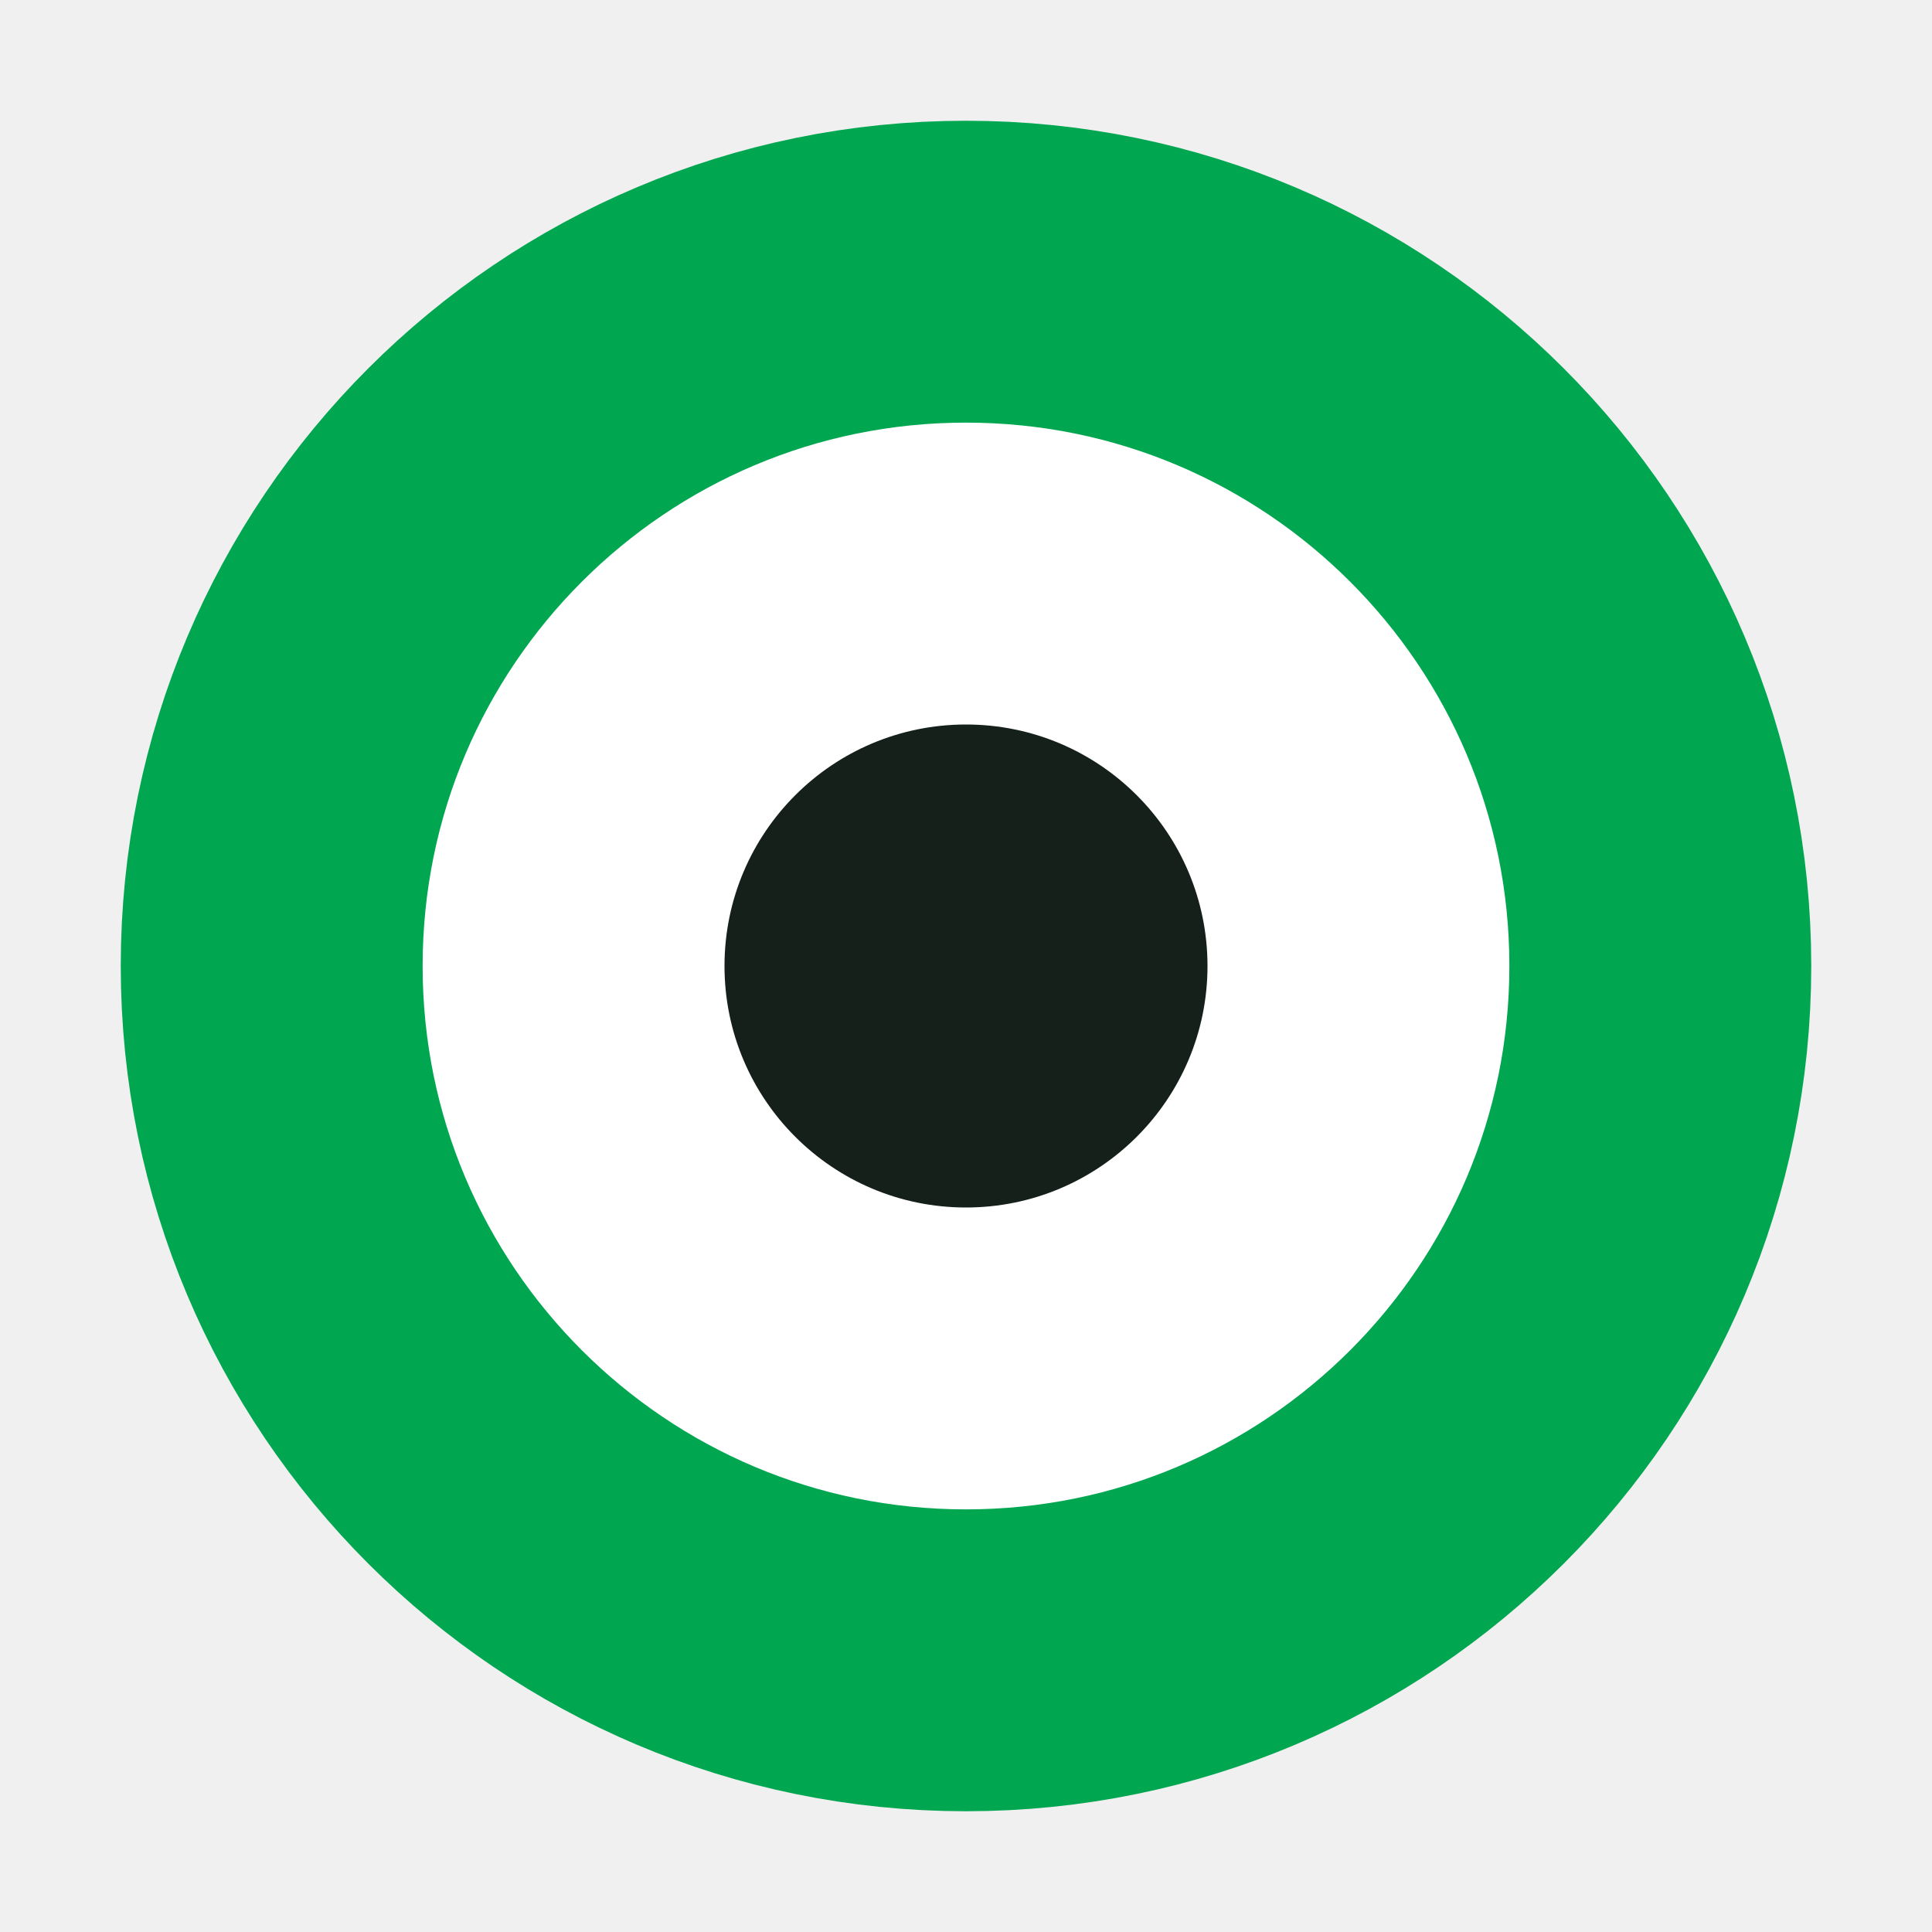
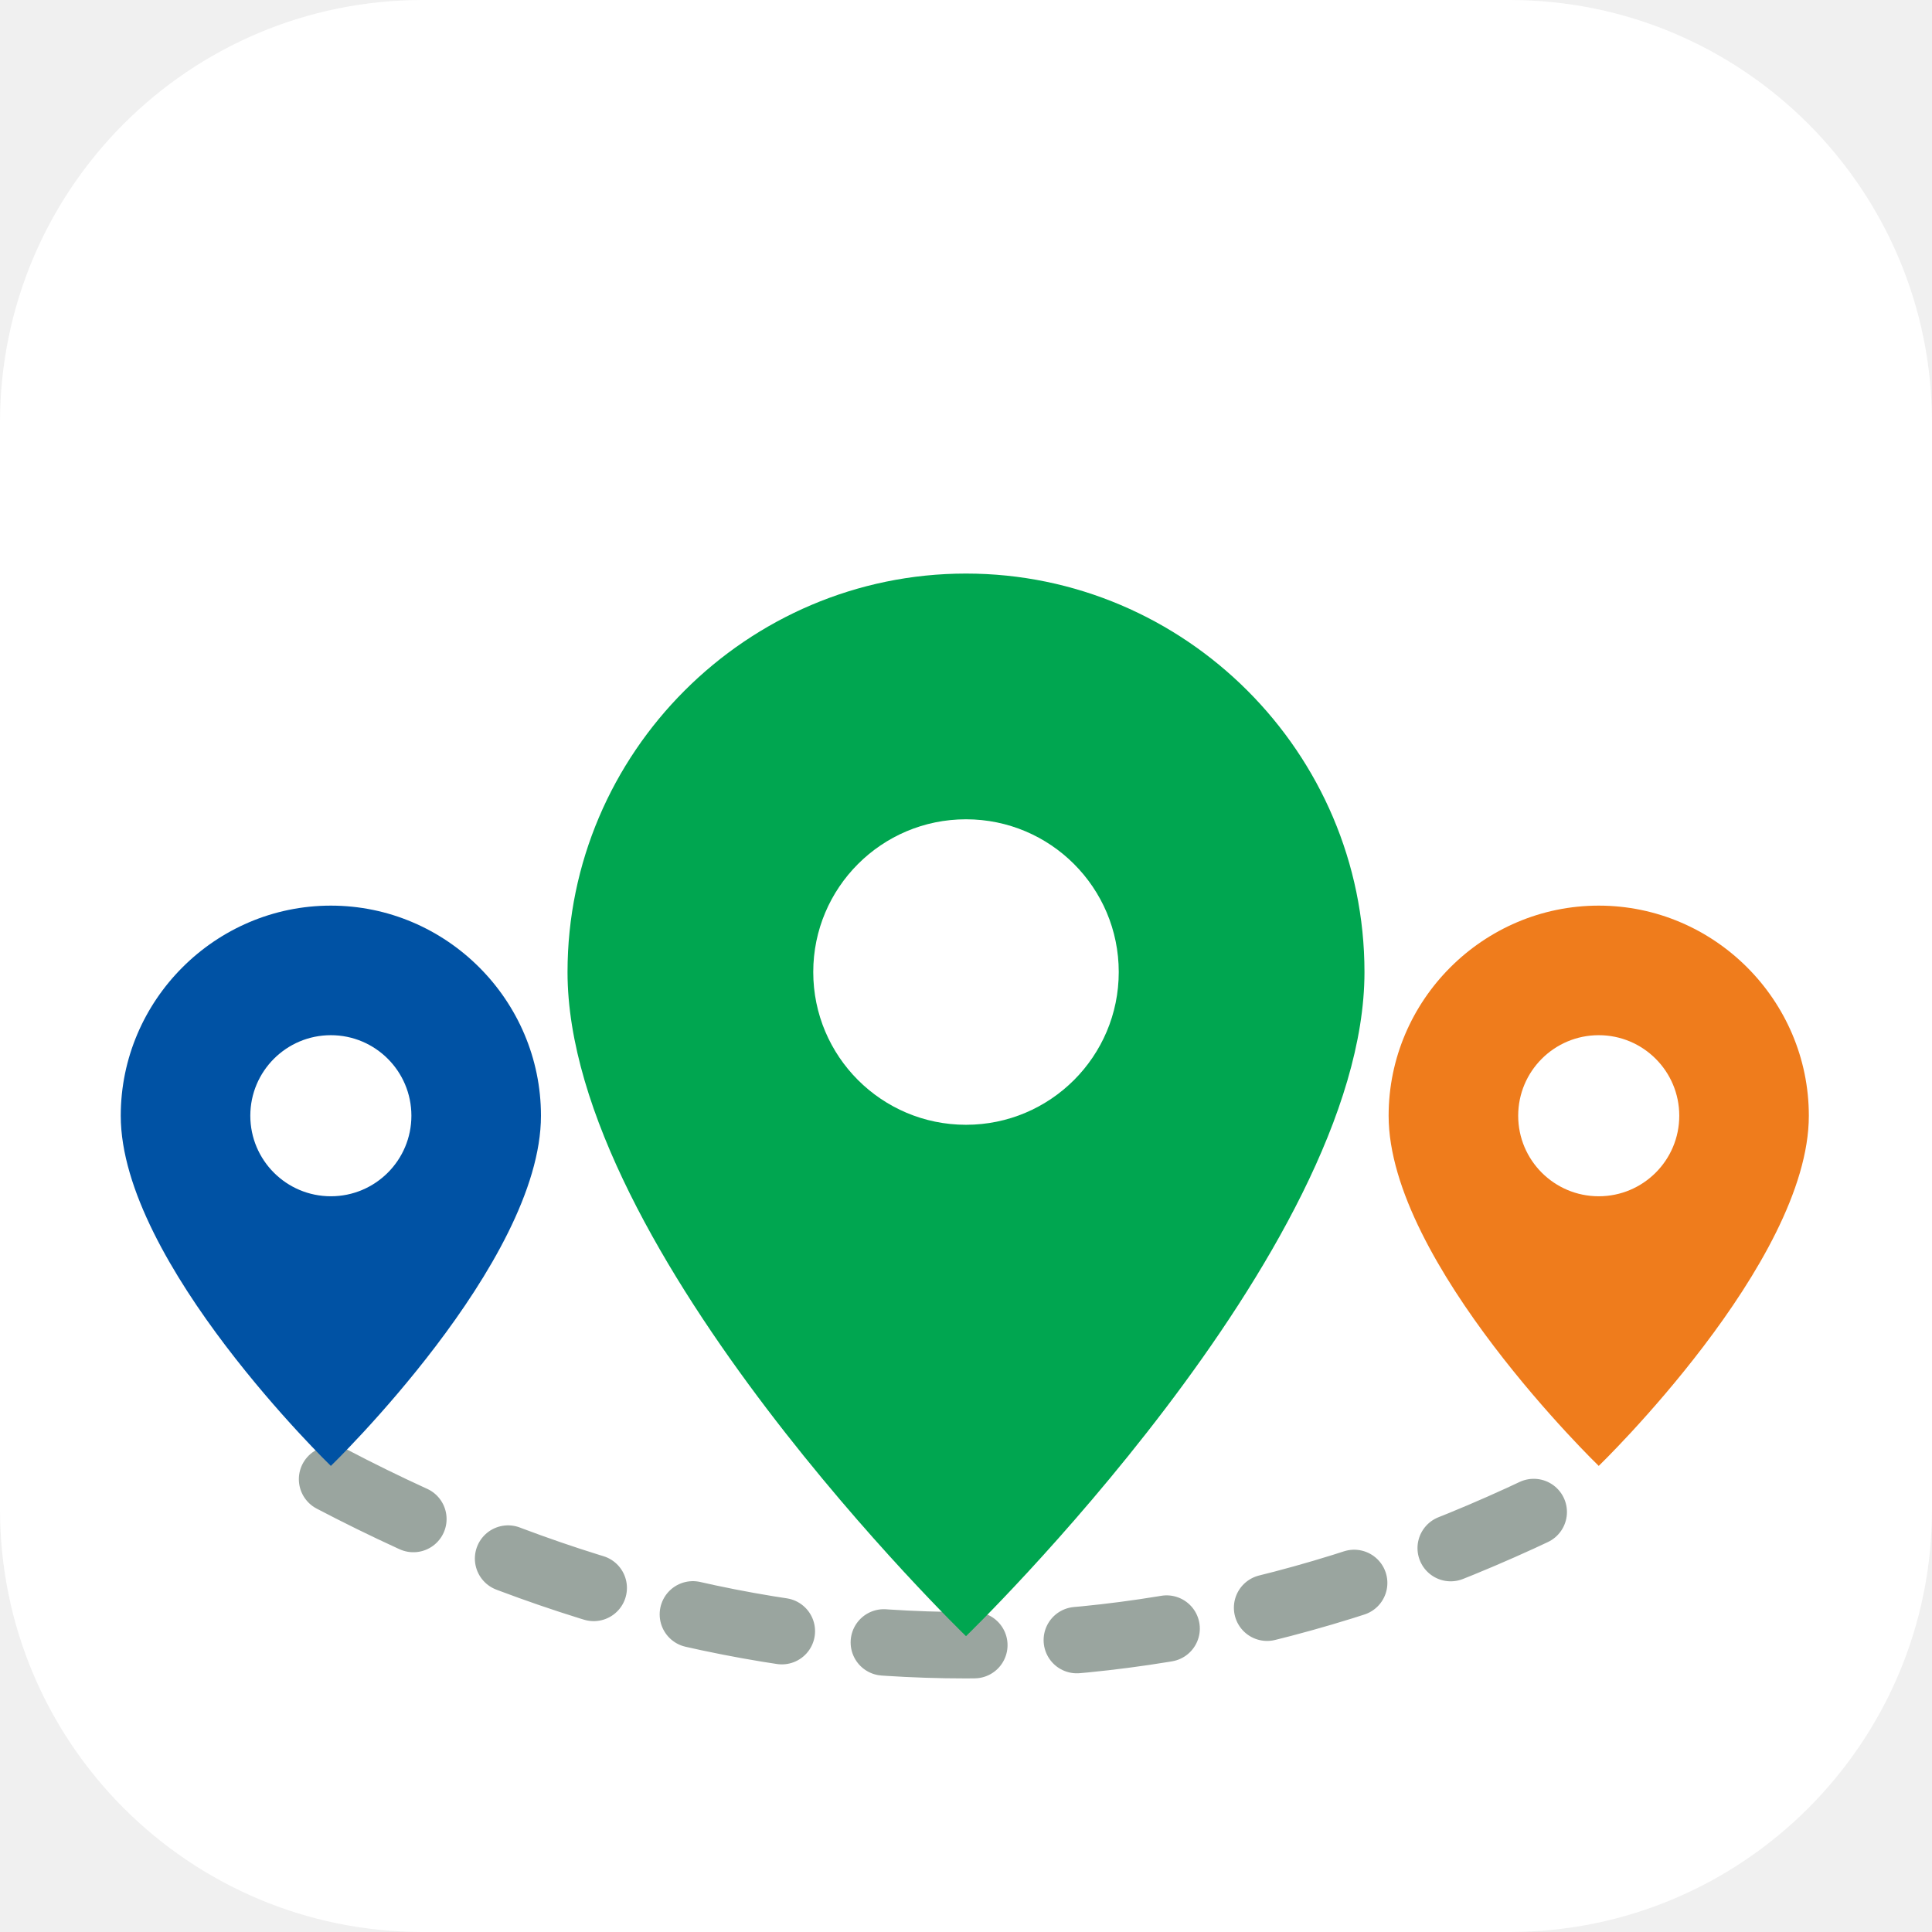
- <svg xmlns="http://www.w3.org/2000/svg" viewBox="0 0 32 32">
-   <circle cx="16" cy="16" r="11.5" fill="#fff" stroke="#00A650" stroke-width="5" />
-   <circle cx="16" cy="16" r="4" fill="#15201B" />
+ <svg xmlns="http://www.w3.org/2000/svg" viewBox="0 0 64 64">
+   <defs>
+     <path id="p" d="M12 0C5.4 0 0 5.4 0 12c0 8.4 12 20 12 20s12-11.6 12-20C24 5.4 18.6 0 12 0z" />
+   </defs>
+   <rect width="64" height="64" rx="14" fill="#fff" />
+   <path d="M11 49 Q32 60 53 49" fill="none" stroke="#9AA59F" stroke-width="2.2" stroke-linecap="round" stroke-dasharray="3 3.4" />
+   <g transform="translate(4 30) scale(.58)">
+     <use href="#p" fill="#0052A4" />
+     <circle cx="12" cy="12" r="4.6" fill="#fff" />
+   </g>
+   <g transform="translate(46 30) scale(.58)">
+     <use href="#p" fill="#EF7C1C" />
+     <circle cx="12" cy="12" r="4.6" fill="#fff" />
+   </g>
+   <g transform="translate(18.8 19) scale(1.1)">
+     <use href="#p" fill="#00A650" />
+     <circle cx="12" cy="12" r="4.6" fill="#fff" />
+   </g>
</svg>
